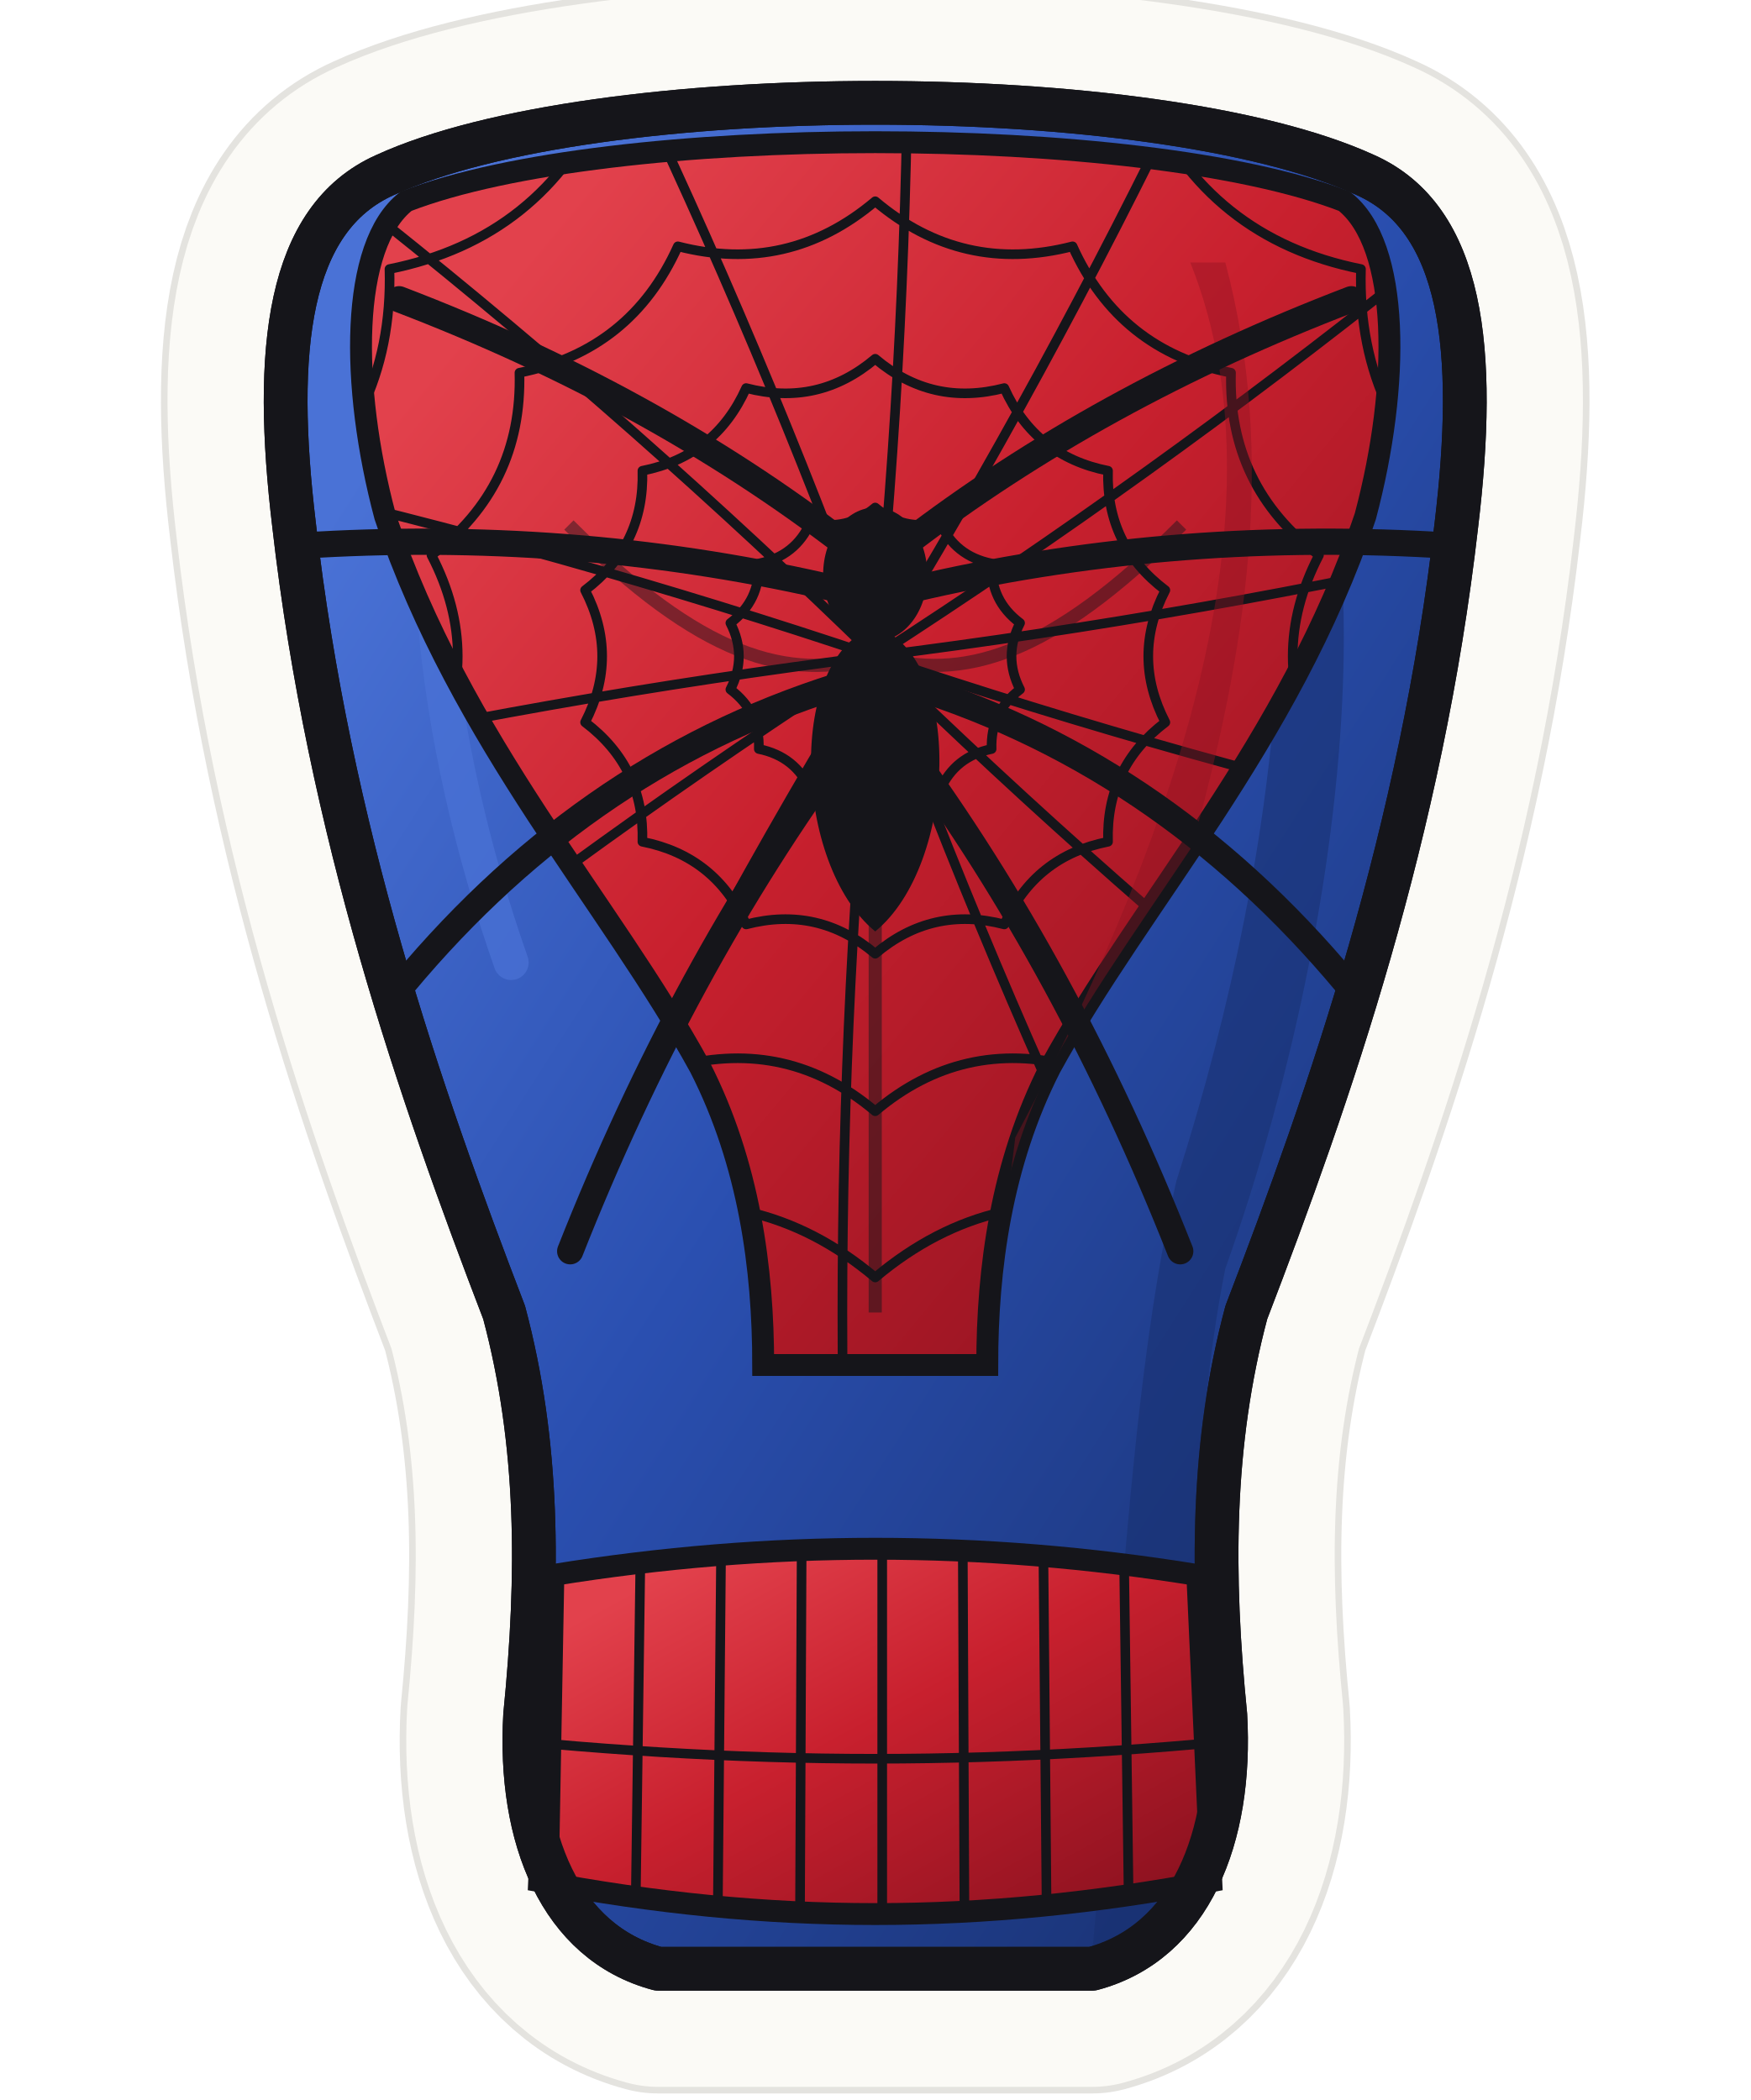
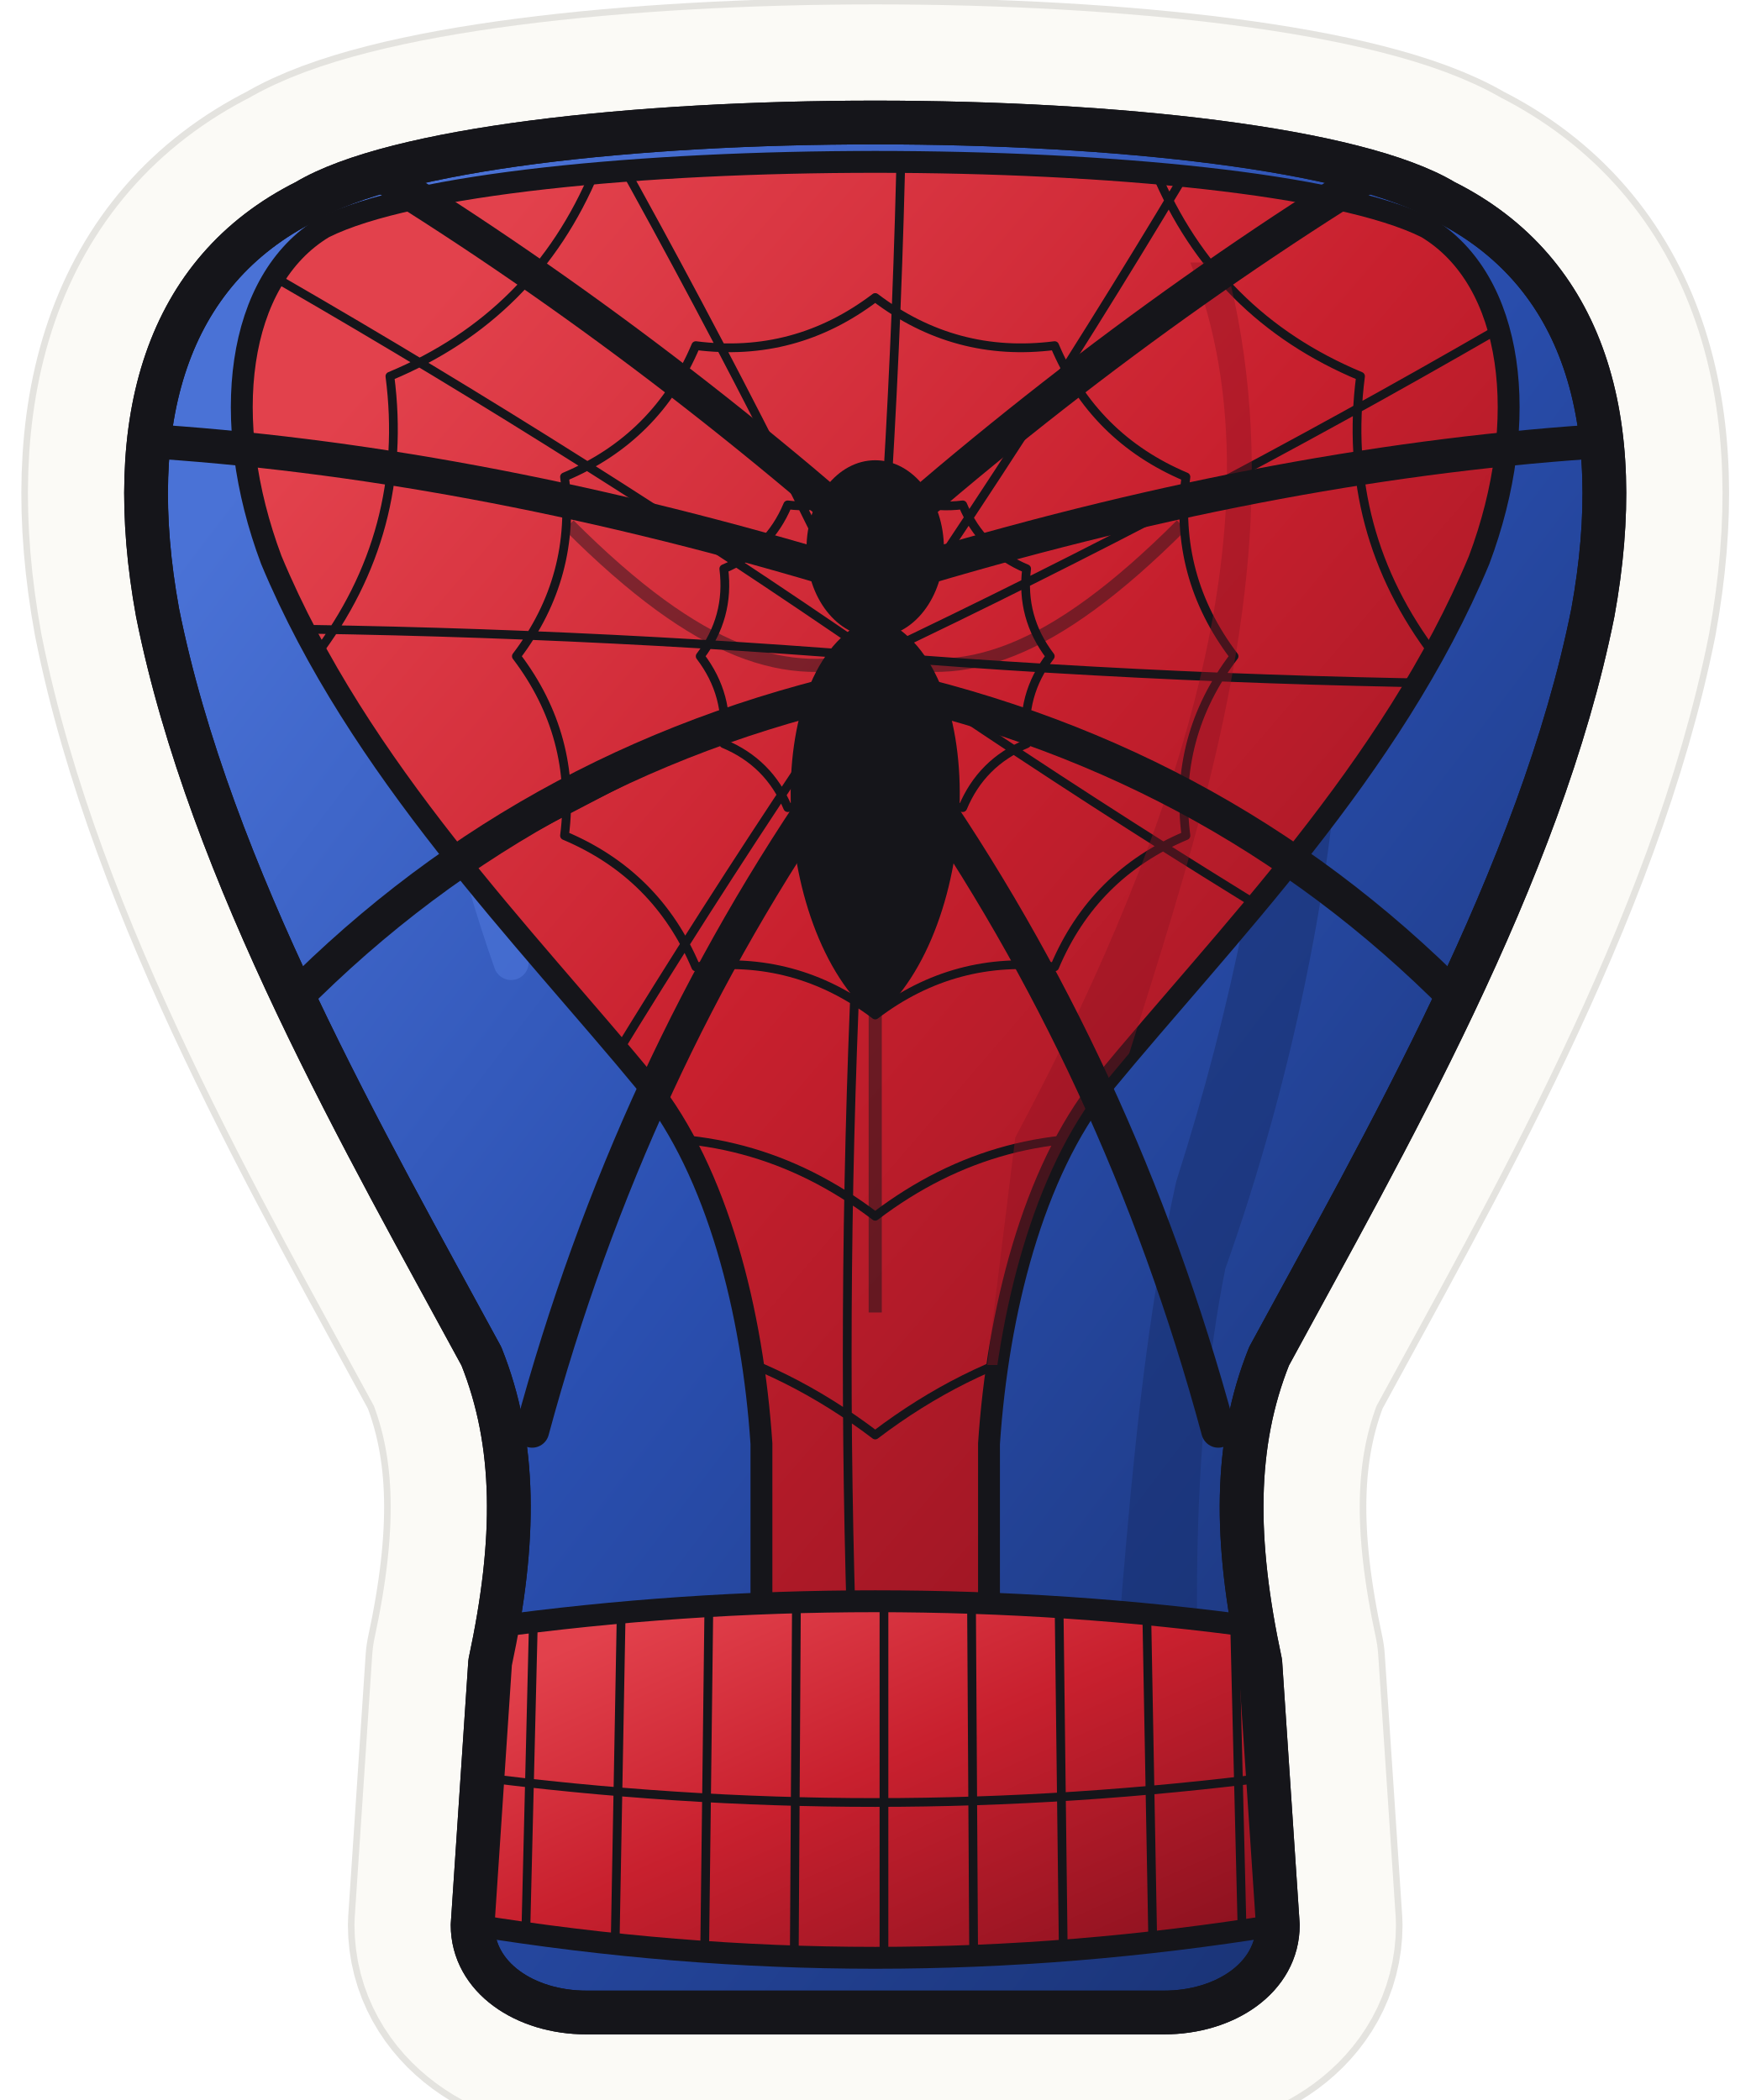
<svg xmlns="http://www.w3.org/2000/svg" width="400" height="480" viewBox="0 0 400 480">
  <defs>
    <linearGradient id="gRed" x1="0.15" y1="0.1" x2="0.95" y2="0.9">
      <stop offset="0" stop-color="#e2414c" />
      <stop offset="0.45" stop-color="#c8202e" />
      <stop offset="1" stop-color="#8e1220" />
    </linearGradient>
    <linearGradient id="gBlue" x1="0.15" y1="0.1" x2="0.95" y2="0.9">
      <stop offset="0" stop-color="#4a72d6" />
      <stop offset="0.45" stop-color="#2a4fb0" />
      <stop offset="1" stop-color="#18306f" />
    </linearGradient>
    <clipPath id="cc">
-       <path d="M 92.8 46 C 139.2 28 260.8 28 307.2 46 C 320.0 56 320.0 88 312.0 118 C 294.4 170 260.8 206 240.0 244 C 228.8 266 225.6 290 225.6 312 L 174.4 312 C 174.4 290 171.2 266 160.0 244 C 139.2 206 105.6 170 88.0 118 C 80.0 88 80.0 56 92.8 46 Z" />
+       <path d="M74 52 C114 32 286 32 326 52 C346 64 350 96 338 128 C318 176 280 214 252 248 C236 268 228 300 226 330 L226 376 L174 376 L174 330 C172 300 164 268 148 248 C120 214 82 176 62 128 C50 96 54 64 74 52 Z" />
    </clipPath>
    <clipPath id="bc">
-       <path d="M 126.4 360 C 176.0 352 224.0 352 273.6 360 L 276.8 430 C 224.0 440 176.0 440 123.2 430 Z" />
+       <path d="M112 372 C170 364 230 364 288 372 L292 440 C230 450 170 450 108 440 Z" />
    </clipPath>
    <clipPath id="tc">
-       <path d="M 88.0 40 C 136.0 18 264.0 18 312.0 40 C 334.4 50 337.6 80 332.8 120 C 324.8 190 304.0 250 284.8 300 C 276.8 330 276.8 360 280.0 392 C 281.6 420 272.0 444 249.6 450 L 150.4 450 C 128.0 444 118.4 420 120.0 392 C 123.2 360 123.2 330 115.2 300 C 96.0 250 75.2 190 67.2 120 C 62.4 80 65.6 50 88.0 40 Z" />
+       <path d="M70 46 C110 22 290 22 330 46 C362 62 372 96 364 140 C352 200 316 262 290 310 C282 330 282 352 288 380 L292 440 C292 452 280 460 266 460 L134 460 C120 460 108 452 108 440 L112 380 C118 352 118 330 110 310 C84 262 48 200 36 140 C28 96 38 62 70 46 Z" />
    </clipPath>
  </defs>
-   <path d="M 88.0 40 C 136.0 18 264.0 18 312.0 40 C 334.4 50 337.6 80 332.8 120 C 324.8 190 304.0 250 284.8 300 C 276.8 330 276.8 360 280.0 392 C 281.6 420 272.0 444 249.6 450 L 150.4 450 C 128.0 444 118.4 420 120.0 392 C 123.2 360 123.2 330 115.2 300 C 96.0 250 75.2 190 67.2 120 C 62.4 80 65.6 50 88.0 40 Z" fill="#fbfaf6" stroke="#fbfaf6" stroke-width="54" stroke-linejoin="round" />
-   <path d="M 88.0 40 C 136.0 18 264.0 18 312.0 40 C 334.4 50 337.6 80 332.8 120 C 324.8 190 304.0 250 284.8 300 C 276.8 330 276.8 360 280.0 392 C 281.6 420 272.0 444 249.6 450 L 150.4 450 C 128.0 444 118.4 420 120.0 392 C 123.2 360 123.2 330 115.2 300 C 96.0 250 75.2 190 67.2 120 C 62.4 80 65.6 50 88.0 40 Z" fill="none" stroke="#c9c7c0" stroke-width="57" stroke-linejoin="round" opacity="0.5" />
-   <path d="M 88.0 40 C 136.0 18 264.0 18 312.0 40 C 334.4 50 337.6 80 332.8 120 C 324.8 190 304.0 250 284.8 300 C 276.8 330 276.8 360 280.0 392 C 281.6 420 272.0 444 249.6 450 L 150.4 450 C 128.0 444 118.4 420 120.0 392 C 123.2 360 123.2 330 115.2 300 C 96.0 250 75.2 190 67.2 120 C 62.4 80 65.6 50 88.0 40 Z" fill="#fbfaf6" stroke="#fbfaf6" stroke-width="54" stroke-linejoin="round" />
-   <path d="M 88.0 40 C 136.0 18 264.0 18 312.0 40 C 334.4 50 337.6 80 332.8 120 C 324.8 190 304.0 250 284.8 300 C 276.8 330 276.8 360 280.0 392 C 281.6 420 272.0 444 249.6 450 L 150.4 450 C 128.0 444 118.4 420 120.0 392 C 123.2 360 123.2 330 115.2 300 C 96.0 250 75.2 190 67.2 120 C 62.4 80 65.6 50 88.0 40 Z" fill="url(#gBlue)" stroke="#15151a" stroke-width="10" stroke-linejoin="round" />
+   <path d="M70 46 C110 22 290 22 330 46 C362 62 372 96 364 140 C352 200 316 262 290 310 C282 330 282 352 288 380 L292 440 C292 452 280 460 266 460 L134 460 C120 460 108 452 108 440 L112 380 C118 352 118 330 110 310 C84 262 48 200 36 140 C28 96 38 62 70 46 Z" fill="#fbfaf6" stroke="#fbfaf6" stroke-width="54" stroke-linejoin="round" />
+   <path d="M70 46 C110 22 290 22 330 46 C362 62 372 96 364 140 C352 200 316 262 290 310 C282 330 282 352 288 380 L292 440 C292 452 280 460 266 460 L134 460 C120 460 108 452 108 440 L112 380 C118 352 118 330 110 310 C84 262 48 200 36 140 C28 96 38 62 70 46 Z" fill="none" stroke="#c9c7c0" stroke-width="57" stroke-linejoin="round" opacity="0.5" />
+   <path d="M70 46 C110 22 290 22 330 46 C362 62 372 96 364 140 C352 200 316 262 290 310 C282 330 282 352 288 380 L292 440 C292 452 280 460 266 460 L134 460 C120 460 108 452 108 440 L112 380 C118 352 118 330 110 310 C84 262 48 200 36 140 C28 96 38 62 70 46 Z" fill="#fbfaf6" stroke="#fbfaf6" stroke-width="54" stroke-linejoin="round" />
+   <path d="M70 46 C110 22 290 22 330 46 C362 62 372 96 364 140 C352 200 316 262 290 310 C282 330 282 352 288 380 L292 440 C292 452 280 460 266 460 L134 460 C120 460 108 452 108 440 L112 380 C118 352 118 330 110 310 C84 262 48 200 36 140 C28 96 38 62 70 46 Z" fill="url(#gBlue)" stroke="#15151a" stroke-width="10" stroke-linejoin="round" />
  <path d="M 280.0 60 C 320.0 90 312.0 200 280.0 290 C 272.0 330 272.0 380 276.8 430 L 249.6 446 C 256.0 380 257.6 320 268.8 270 C 294.4 190 300.8 110 280.0 60 Z" fill="#18306f" opacity="0.55" />
  <path d="M 107.2 70 C 91.2 110 99.2 170 116.8 220" fill="none" stroke="#4a72d6" stroke-width="8" stroke-linecap="round" opacity="0.7" />
-   <path d="M 92.8 46 C 139.2 28 260.8 28 307.2 46 C 320.0 56 320.0 88 312.0 118 C 294.4 170 260.8 206 240.0 244 C 228.8 266 225.6 290 225.6 312 L 174.4 312 C 174.4 290 171.2 266 160.0 244 C 139.2 206 105.6 170 88.0 118 C 80.0 88 80.0 56 92.8 46 Z" fill="url(#gRed)" stroke="#15151a" stroke-width="5" />
+   <path d="M74 52 C114 32 286 32 326 52 C346 64 350 96 338 128 C318 176 280 214 252 248 C236 268 228 300 226 330 L226 376 L174 376 L174 330 C172 300 164 268 148 248 C120 214 82 176 62 128 C50 96 54 64 74 52 Z" fill="url(#gRed)" stroke="#15151a" stroke-width="5" />
  <g clip-path="url(#cc)">
-     <path d="M200.0 150.0Q215.0 0.0 200.0 -150.0M200.0 150.0Q278.6 21.4 330.2 -120.3M200.0 150.0Q326.6 68.2 434.5 -37.0M200.0 150.0Q349.6 131.2 492.5 83.2M200.0 150.0Q342.9 198.0 492.5 216.8M200.0 150.0Q307.9 255.3 434.5 337.0M200.0 150.0Q251.6 291.7 330.2 420.3M200.0 150.0Q185.0 300.0 200.0 450.0M200.0 150.0Q121.4 278.6 69.8 420.3M200.0 150.0Q73.4 231.8 -34.5 337.0M200.0 150.0Q50.4 168.8 -92.5 216.8M200.0 150.0Q57.1 102.0 -92.5 83.2M200.0 150.0Q92.1 44.7 -34.5 -37.0M200.0 150.0Q148.4 8.3 69.8 -120.3M200.0 116.0Q206.5 121.5 214.8 119.4M214.8 119.4Q218.2 127.1 226.6 128.8M226.6 128.8Q226.3 137.3 233.1 142.4M233.1 142.4Q229.2 150.0 233.1 157.6M233.1 157.6Q226.3 162.7 226.6 171.2M226.6 171.2Q218.2 172.9 214.8 180.6M214.8 180.6Q206.5 178.5 200.0 184.0M200.0 184.0Q193.5 178.5 185.2 180.6M185.2 180.6Q181.8 172.9 173.4 171.2M173.4 171.2Q173.7 162.7 166.9 157.6M166.9 157.6Q170.8 150.0 166.9 142.4M166.9 142.4Q173.7 137.3 173.4 128.8M173.4 128.8Q181.8 127.1 185.2 119.4M185.2 119.4Q193.5 121.5 200.0 116.0M200.0 82.0Q213.0 93.0 229.5 88.7M229.5 88.7Q236.5 104.3 253.2 107.6M253.2 107.6Q252.7 124.6 266.3 134.9M266.3 134.9Q258.5 150.0 266.3 165.1M266.3 165.1Q252.7 175.4 253.2 192.4M253.2 192.4Q236.5 195.7 229.5 211.3M229.5 211.3Q213.0 207.0 200.0 218.0M200.0 218.0Q187.0 207.0 170.5 211.3M170.5 211.3Q163.5 195.7 146.8 192.4M146.8 192.4Q147.3 175.4 133.7 165.1M133.7 165.1Q141.5 150.0 133.7 134.9M133.7 134.9Q147.3 124.6 146.8 107.6M146.8 107.6Q163.5 104.3 170.5 88.7M170.5 88.7Q187.0 93.0 200.0 82.0M200.0 46.0Q219.9 62.8 245.1 56.3M245.1 56.3Q255.8 80.1 281.3 85.2M281.3 85.2Q280.6 111.2 301.4 126.9M301.4 126.9Q289.4 150.0 301.4 173.1M301.4 173.1Q280.6 188.8 281.3 214.8M281.3 214.8Q255.8 219.9 245.1 243.7M245.1 243.7Q219.9 237.2 200.0 254.0M200.0 254.0Q180.1 237.2 154.9 243.7M154.9 243.7Q144.2 219.9 118.7 214.8M118.7 214.8Q119.4 188.8 98.6 173.1M98.6 173.1Q110.6 150.0 98.6 126.9M98.6 126.9Q119.4 111.2 118.7 85.2M118.7 85.2Q144.2 80.1 154.9 56.3M154.9 56.3Q180.1 62.8 200.0 46.0M200.0 8.0Q227.2 30.9 261.6 22.1M261.6 22.1Q276.1 54.5 311.0 61.5M311.0 61.5Q310.0 97.0 338.4 118.4M338.4 118.4Q322.1 150.0 338.4 181.6M338.4 181.6Q310.0 203.0 311.0 238.5M311.0 238.5Q276.1 245.5 261.6 277.9M261.6 277.9Q227.2 269.1 200.0 292.0M200.0 292.0Q172.8 269.1 138.4 277.9M138.4 277.9Q123.9 245.5 89.0 238.5M89.0 238.5Q90.0 203.0 61.6 181.6M61.6 181.6Q77.9 150.0 61.6 118.4M61.6 118.4Q90.0 97.0 89.0 61.5M89.0 61.5Q123.9 54.5 138.4 22.1M138.4 22.1Q172.8 30.9 200.0 8.0M200.0 -32.0Q234.8 -2.6 279.0 -14.0M279.0 -14.0Q297.6 27.6 342.3 36.5M342.3 36.5Q341.0 82.1 377.4 109.5M377.4 109.5Q356.5 150.0 377.4 190.5M377.4 190.5Q341.0 217.9 342.3 263.5M342.3 263.5Q297.6 272.4 279.0 314.0M279.0 314.0Q234.8 302.6 200.0 332.0M200.0 332.0Q165.2 302.6 121.0 314.0M121.0 314.0Q102.4 272.4 57.7 263.5M57.7 263.5Q59.0 217.9 22.6 190.5M22.6 190.5Q43.5 150.0 22.6 109.5M22.6 109.5Q59.0 82.1 57.7 36.5M57.7 36.5Q102.4 27.6 121.0 -14.0M121.0 -14.0Q165.2 -2.6 200.0 -32.0M200.0 -74.0Q242.9 -37.8 297.2 -51.8M297.2 -51.8Q320.1 -0.6 375.1 10.3M375.1 10.3Q373.6 66.4 418.4 100.2M418.4 100.2Q392.6 150.0 418.4 199.8M418.4 199.8Q373.6 233.6 375.1 289.7M375.1 289.7Q320.1 300.6 297.2 351.8M297.2 351.8Q242.9 337.8 200.0 374.0M200.0 374.0Q157.1 337.8 102.8 351.8M102.8 351.8Q79.9 300.6 24.9 289.7M24.9 289.7Q26.4 233.6 -18.4 199.8M-18.4 199.8Q7.4 150.0 -18.4 100.2M-18.4 100.2Q26.4 66.4 24.9 10.3M24.9 10.3Q79.9 -0.6 102.8 -51.8M102.8 -51.8Q157.1 -37.8 200.0 -74.0" fill="none" stroke="#15151a" stroke-width="2.2" stroke-linecap="round" />
+     <path d="M200.0 150.0Q212.8 -10.0 200.0 -170.0M200.0 150.0Q291.1 17.8 360.0 -127.1M200.0 150.0Q345.0 81.1 477.1 -10.0M200.0 150.0Q360.0 162.8 520.0 150.0M200.0 150.0Q332.2 241.1 477.1 310.0M200.0 150.0Q268.9 295.0 360.0 427.1M200.0 150.0Q187.2 310.0 200.0 470.0M200.0 150.0Q108.9 282.2 40.0 427.1M200.0 150.0Q55.0 218.9 -77.1 310.0M200.0 150.0Q40.0 137.2 -120.0 150.0M200.0 150.0Q67.8 58.9 -77.1 -10.0M200.0 150.0Q131.1 5.0 40.0 -127.1M200.0 110.0Q208.9 116.8 220.0 115.4M220.0 115.4Q224.3 125.7 234.6 130.0M234.6 130.0Q233.2 141.1 240.0 150.0M240.0 150.0Q233.2 158.9 234.6 170.0M234.6 170.0Q224.3 174.3 220.0 184.6M220.0 184.6Q208.9 183.2 200.0 190.0M200.0 190.0Q191.1 183.2 180.0 184.6M180.0 184.6Q175.7 174.3 165.4 170.0M165.4 170.0Q166.8 158.9 160.0 150.0M160.0 150.0Q166.8 141.1 165.4 130.0M165.4 130.0Q175.7 125.7 180.0 115.4M180.0 115.4Q191.1 116.8 200.0 110.0M200.0 68.0Q218.3 81.9 241.0 79.0M241.0 79.0Q249.9 100.1 271.0 109.0M271.0 109.0Q268.1 131.7 282.0 150.0M282.0 150.0Q268.1 168.3 271.0 191.0M271.0 191.0Q249.9 199.9 241.0 221.0M241.0 221.0Q218.3 218.1 200.0 232.0M200.0 232.0Q181.7 218.1 159.0 221.0M159.0 221.0Q150.1 199.9 129.0 191.0M129.0 191.0Q131.9 168.3 118.0 150.0M118.0 150.0Q131.9 131.7 129.0 109.0M129.0 109.0Q150.1 100.1 159.0 79.0M159.0 79.0Q181.7 81.9 200.0 68.0M200.0 22.0Q228.5 43.7 264.0 39.1M264.0 39.1Q277.8 72.2 310.9 86.0M310.9 86.0Q306.3 121.5 328.0 150.0M328.0 150.0Q306.3 178.5 310.9 214.0M310.9 214.0Q277.8 227.8 264.0 260.9M264.0 260.9Q228.5 256.3 200.0 278.0M200.0 278.0Q171.5 256.3 136.0 260.9M136.0 260.9Q122.2 227.8 89.1 214.0M89.1 214.0Q93.7 178.5 72.0 150.0M72.0 150.0Q93.7 121.5 89.1 86.0M89.1 86.0Q122.2 72.2 136.0 39.1M136.0 39.1Q171.5 43.7 200.0 22.0M200.0 -28.0Q239.6 2.1 289.0 -4.2M289.0 -4.2Q308.2 41.8 354.2 61.0M354.2 61.0Q347.9 110.4 378.0 150.0M378.0 150.0Q347.9 189.6 354.2 239.0M354.2 239.0Q308.2 258.2 289.0 304.2M289.0 304.2Q239.6 297.9 200.0 328.0M200.0 328.0Q160.4 297.9 111.0 304.2M111.0 304.2Q91.8 258.2 45.8 239.0M45.8 239.0Q52.1 189.6 22.0 150.0M22.0 150.0Q52.1 110.4 45.8 61.0M45.8 61.0Q91.8 41.8 111.0 -4.2M111.0 -4.2Q160.4 2.1 200.0 -28.0M200.0 -82.0Q251.6 -42.7 316.0 -50.9M316.0 -50.9Q341.1 8.9 400.9 34.0M400.9 34.0Q392.7 98.4 432.0 150.0M432.0 150.0Q392.7 201.6 400.9 266.0M400.9 266.0Q341.1 291.1 316.0 350.9M316.0 350.9Q251.6 342.7 200.0 382.0M200.0 382.0Q148.4 342.7 84.0 350.9M84.0 350.9Q58.9 291.1 -0.9 266.0M-0.9 266.0Q7.3 201.6 -32.0 150.0M-32.0 150.0Q7.3 98.4 -0.9 34.0M-0.9 34.0Q58.9 8.9 84.0 -50.9M84.0 -50.9Q148.4 -42.7 200.0 -82.0" fill="none" stroke="#15151a" stroke-width="2.0" stroke-linecap="round" />
    <path d="M 272.0 60 C 296.0 120 264.0 200 232.0 260 L 225.6 312 L 240.0 312 C 249.6 240 304.0 150 280.0 60 Z" fill="#8e1220" opacity="0.4" />
  </g>
-   <path d="M 126.4 360 C 176.0 352 224.0 352 273.6 360 L 276.8 430 C 224.0 440 176.0 440 123.2 430 Z" fill="url(#gRed)" stroke="#15151a" stroke-width="5" />
+   <path d="M112 372 C170 364 230 364 288 372 L292 440 C230 450 170 450 108 440 Z" fill="url(#gRed)" stroke="#15151a" stroke-width="5" />
  <g clip-path="url(#bc)">
-     <path d="M128.0 352 L126.4 440" stroke="#15151a" stroke-width="2.2" />
-     <path d="M146.4 352 L145.2 440" stroke="#15151a" stroke-width="2.2" />
-     <path d="M164.8 352 L164.0 440" stroke="#15151a" stroke-width="2.2" />
-     <path d="M183.2 352 L182.8 440" stroke="#15151a" stroke-width="2.2" />
-     <path d="M201.6 352 L201.6 440" stroke="#15151a" stroke-width="2.2" />
-     <path d="M220.0 352 L220.4 440" stroke="#15151a" stroke-width="2.2" />
-     <path d="M238.4 352 L239.2 440" stroke="#15151a" stroke-width="2.2" />
-     <path d="M256.8 352 L258.0 440" stroke="#15151a" stroke-width="2.2" />
-     <path d="M275.2 352 L276.8 440" stroke="#15151a" stroke-width="2.2" />
-     <path d="M100 396 C170 404 230 404 300 396" fill="none" stroke="#15151a" stroke-width="2.2" />
+     <path d="M122.0 366 L120.0 448" stroke="#15151a" stroke-width="2" />
+     <path d="M142.0 366 L140.5 448" stroke="#15151a" stroke-width="2" />
+     <path d="M162.0 366 L161.0 448" stroke="#15151a" stroke-width="2" />
+     <path d="M182.0 366 L181.5 448" stroke="#15151a" stroke-width="2" />
+     <path d="M202.0 366 L202.0 448" stroke="#15151a" stroke-width="2" />
+     <path d="M222.0 366 L222.5 448" stroke="#15151a" stroke-width="2" />
+     <path d="M242.0 366 L243.0 448" stroke="#15151a" stroke-width="2" />
+     <path d="M262.0 366 L263.5 448" stroke="#15151a" stroke-width="2" />
+     <path d="M282.0 366 L284.0 448" stroke="#15151a" stroke-width="2" />
+     <path d="M108 406 C170 414 230 414 292 406" fill="none" stroke="#15151a" stroke-width="2" />
  </g>
  <path d="M200 150 L200 300" stroke="#15151a" stroke-width="3" opacity="0.5" />
  <path d="M130 120 C160 150 180 156 200 150 C220 156 240 150 270 120" fill="none" stroke="#15151a" stroke-width="3" opacity="0.45" />
  <g clip-path="url(#tc)">
-     <path d="M193.2 124.5Q149.0 90.5 91.2 68.4" fill="none" stroke="#15151a" stroke-width="6.0" stroke-linecap="round" />
-     <path d="M191.5 134.7Q133.7 121.1 72.5 124.5" fill="none" stroke="#15151a" stroke-width="6.0" stroke-linecap="round" />
-     <path d="M191.5 156.8Q132.0 175.5 89.5 228.2" fill="none" stroke="#15151a" stroke-width="6.0" stroke-linecap="round" />
-     <path d="M193.2 170.4Q155.8 221.4 130.3 286.0" fill="none" stroke="#15151a" stroke-width="6.0" stroke-linecap="round" />
-     <path d="M206.8 124.5Q251.0 90.5 308.8 68.4" fill="none" stroke="#15151a" stroke-width="6.0" stroke-linecap="round" />
-     <path d="M208.5 134.7Q266.3 121.1 327.5 124.5" fill="none" stroke="#15151a" stroke-width="6.0" stroke-linecap="round" />
-     <path d="M208.5 156.8Q268.0 175.5 310.5 228.2" fill="none" stroke="#15151a" stroke-width="6.0" stroke-linecap="round" />
-     <path d="M206.8 170.4Q244.2 221.4 269.7 286.0" fill="none" stroke="#15151a" stroke-width="6.0" stroke-linecap="round" />
-     <ellipse cx="200" cy="131.3" rx="11.9" ry="15.3" fill="#15151a" />
-     <path d="M200 143.2 C220.4 150.0 218.7 197.6 200 212.9 C181.3 197.6 179.6 150.0 200 143.2 Z" fill="#15151a" stroke="#15151a" stroke-width="0.0" />
+     <path d="M191.0 116.4Q128.3 62.6 61.1 24.6" fill="none" stroke="#15151a" stroke-width="7.8" stroke-linecap="round" />
+     <path d="M188.8 129.8Q105.9 105.2 32.0 100.7" fill="none" stroke="#15151a" stroke-width="7.8" stroke-linecap="round" />
+     <path d="M188.8 159.0Q110.4 179.1 56.6 239.6" fill="none" stroke="#15151a" stroke-width="7.8" stroke-linecap="round" />
+     <path d="M191.0 176.9Q144.0 244.1 121.6 327.0" fill="none" stroke="#15151a" stroke-width="7.8" stroke-linecap="round" />
+     <path d="M209.0 116.4Q271.7 62.6 338.9 24.6" fill="none" stroke="#15151a" stroke-width="7.8" stroke-linecap="round" />
+     <path d="M211.2 129.8Q294.1 105.2 368.0 100.7" fill="none" stroke="#15151a" stroke-width="7.8" stroke-linecap="round" />
+     <path d="M211.2 159.0Q289.6 179.1 343.4 239.6" fill="none" stroke="#15151a" stroke-width="7.8" stroke-linecap="round" />
+     <path d="M209.0 176.9Q256.0 244.1 278.4 327.0" fill="none" stroke="#15151a" stroke-width="7.8" stroke-linecap="round" />
+     <ellipse cx="200" cy="125.4" rx="15.7" ry="20.2" fill="#15151a" />
+     <path d="M200 141.0 C226.9 150.0 224.6 212.7 200 232.9 C175.4 212.7 173.1 150.0 200 141.0 Z" fill="#15151a" stroke="#15151a" stroke-width="0.0" />
  </g>
-   <path d="M 88.0 40 C 136.0 18 264.0 18 312.0 40 C 334.4 50 337.6 80 332.8 120 C 324.8 190 304.0 250 284.8 300 C 276.8 330 276.8 360 280.0 392 C 281.6 420 272.0 444 249.6 450 L 150.4 450 C 128.0 444 118.4 420 120.0 392 C 123.2 360 123.2 330 115.2 300 C 96.0 250 75.2 190 67.2 120 C 62.4 80 65.6 50 88.0 40 Z" fill="none" stroke="#15151a" stroke-width="10" stroke-linejoin="round" />
+   <path d="M70 46 C110 22 290 22 330 46 C362 62 372 96 364 140 C352 200 316 262 290 310 C282 330 282 352 288 380 L292 440 C292 452 280 460 266 460 L134 460 C120 460 108 452 108 440 L112 380 C118 352 118 330 110 310 C84 262 48 200 36 140 C28 96 38 62 70 46 Z" fill="none" stroke="#15151a" stroke-width="10" stroke-linejoin="round" />
</svg>
